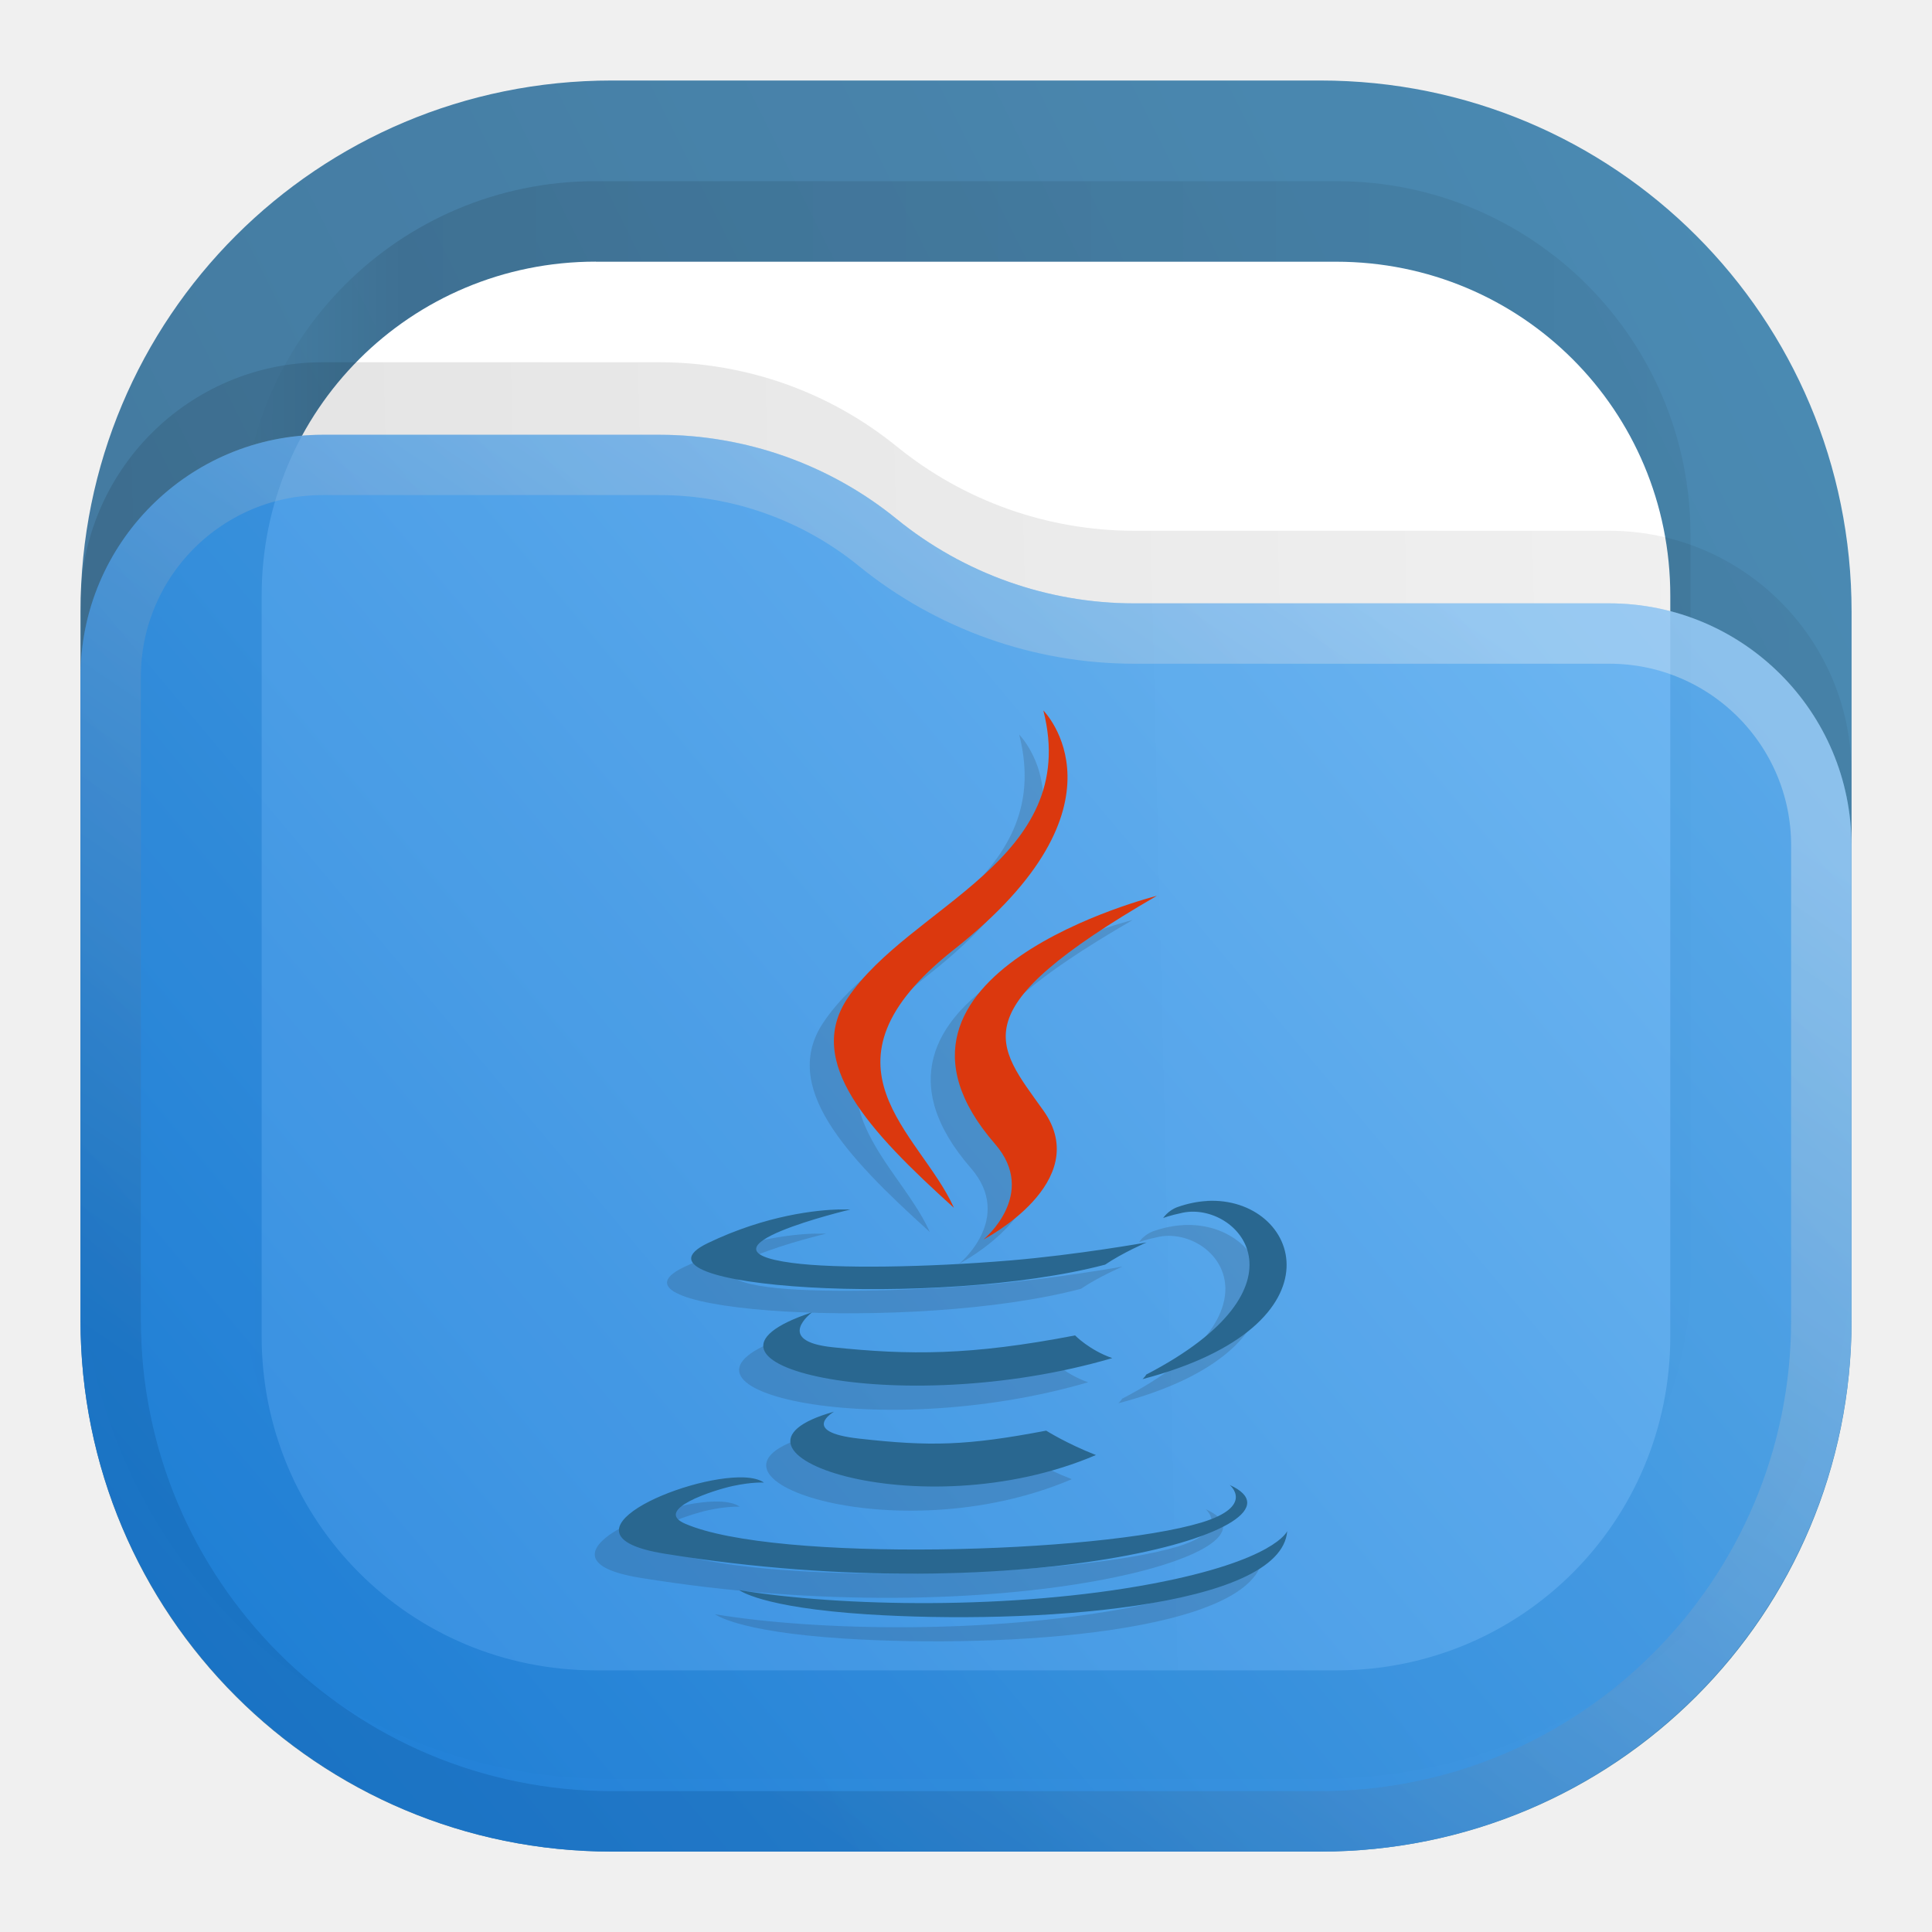
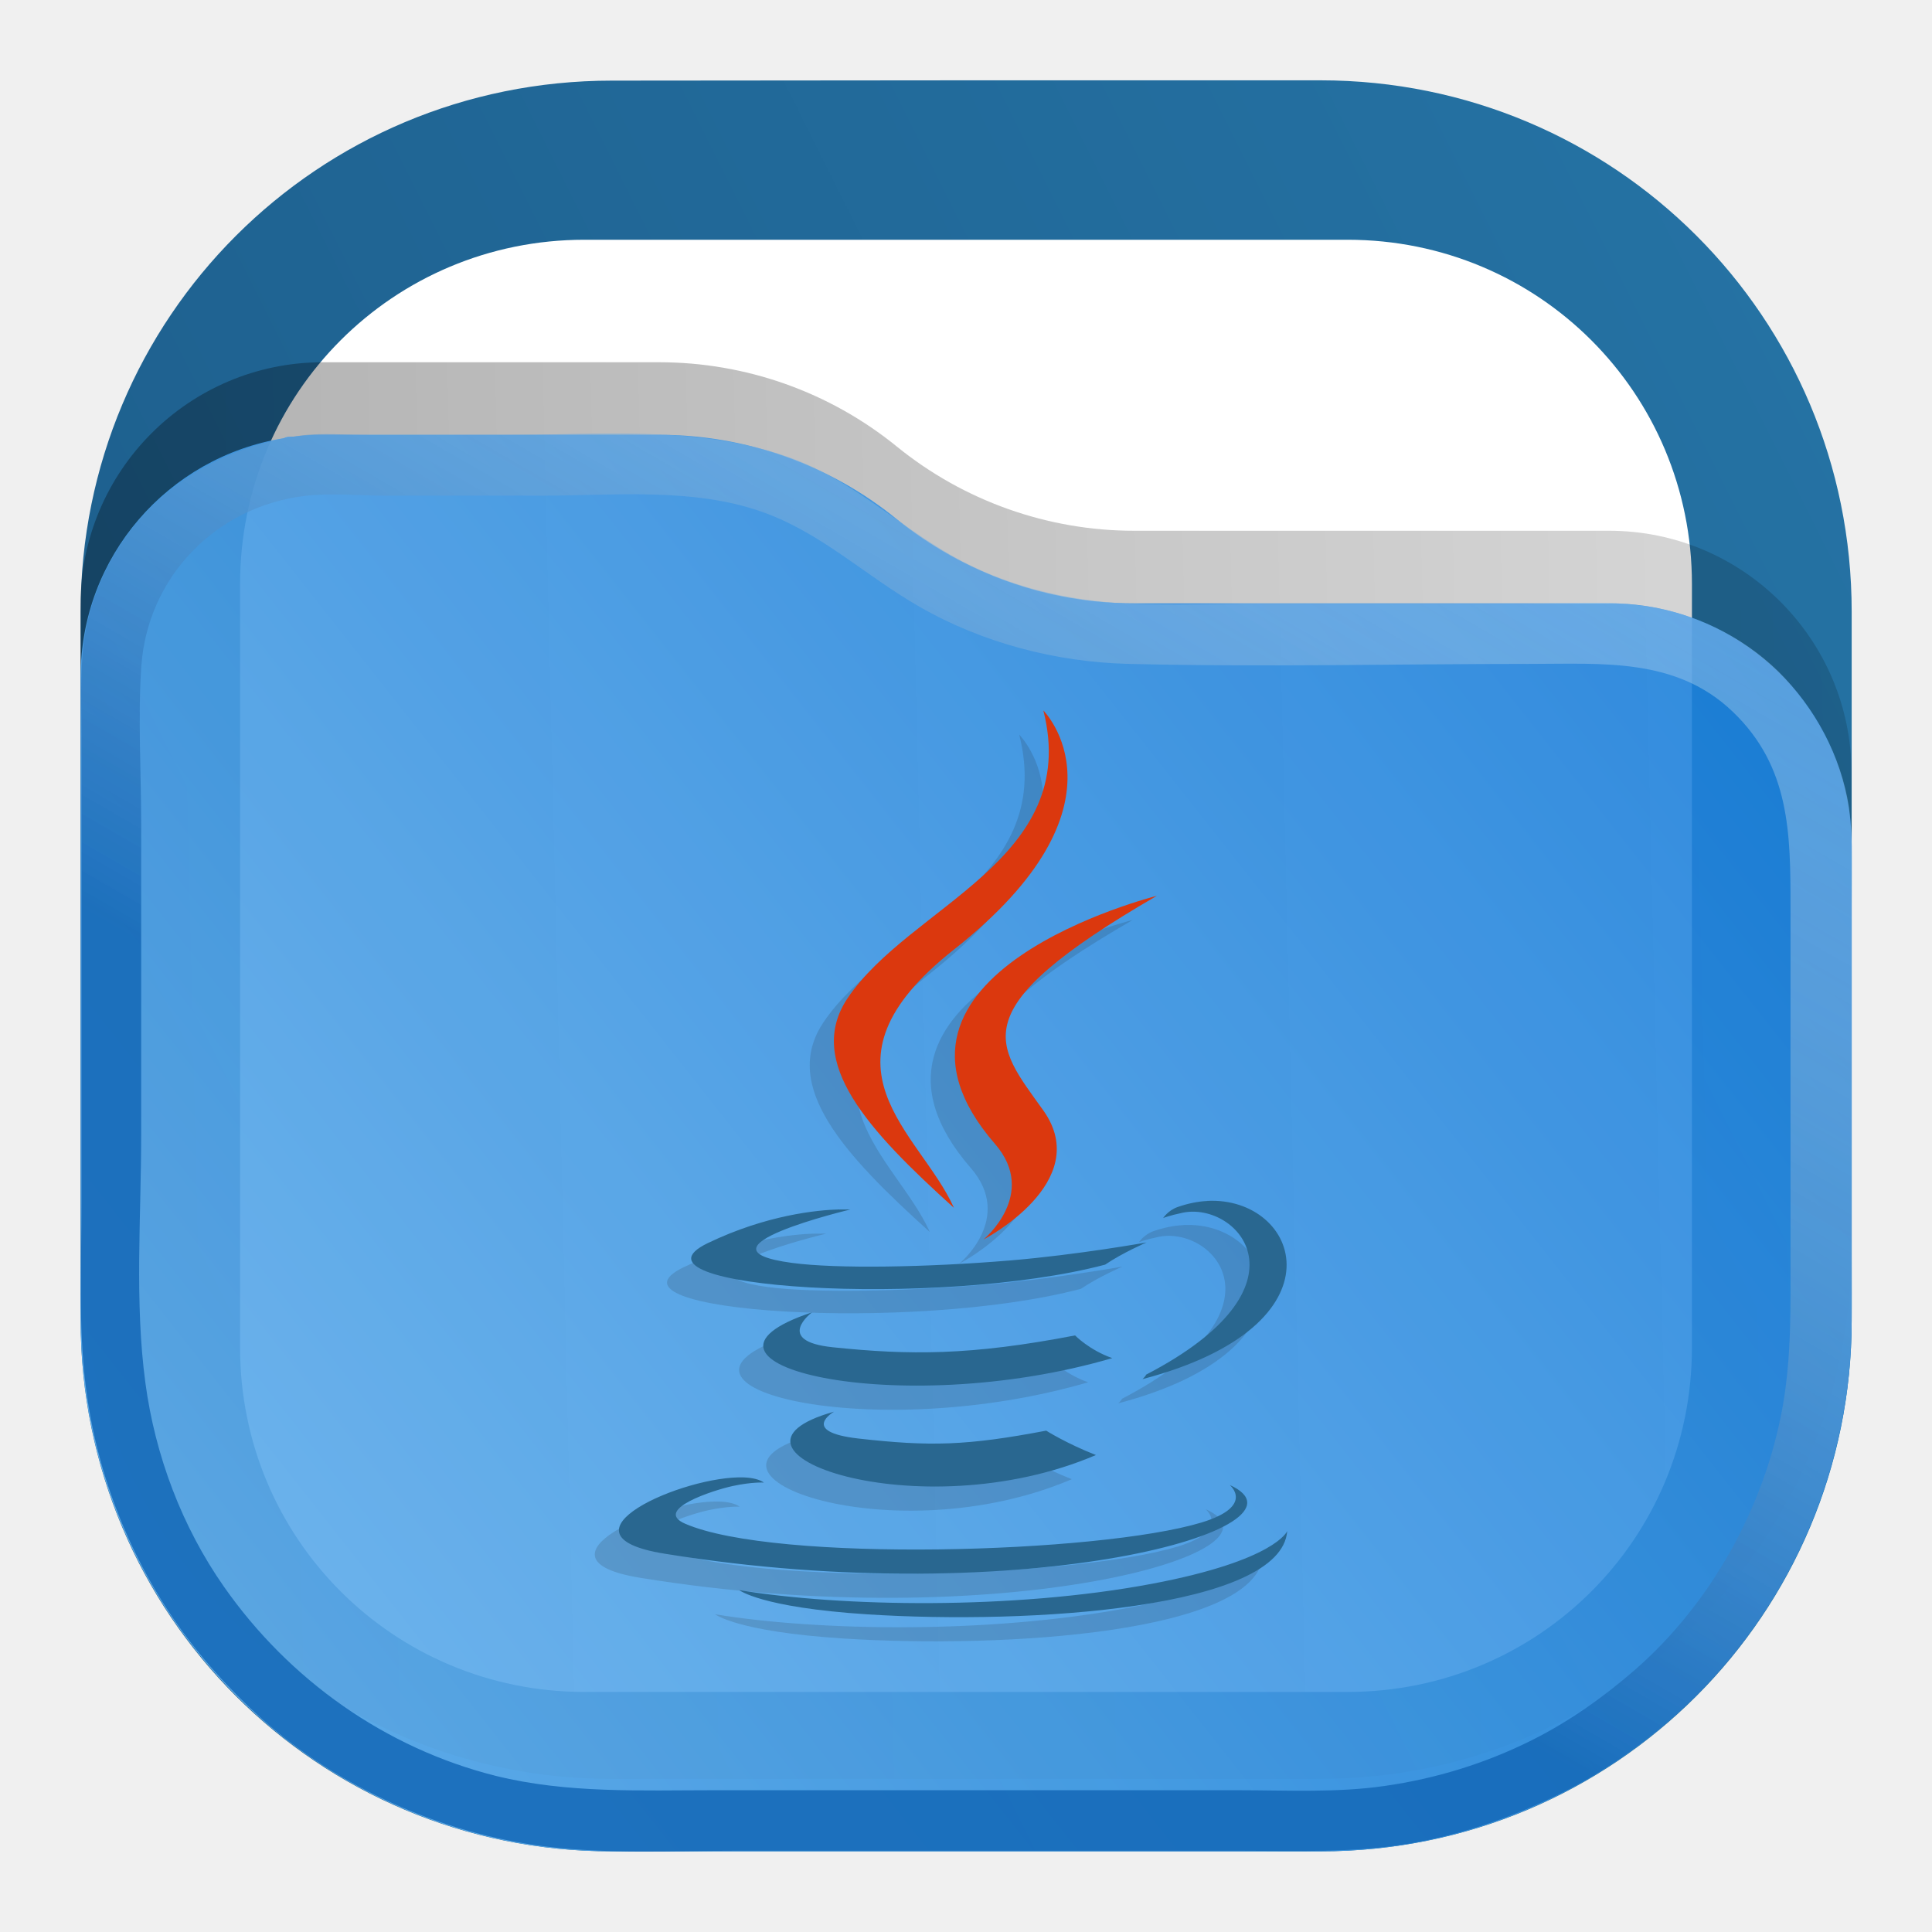
<svg xmlns="http://www.w3.org/2000/svg" xmlns:xlink="http://www.w3.org/1999/xlink" xml:space="preserve" id="svg18" width="24" height="24" fill="none" version="1.1">
  <defs id="defs18">
    <linearGradient id="paint0_linear_211_262" x1="23" x2="1" y1="1" y2="12" gradientUnits="userSpaceOnUse">
      <stop id="stop6" stop-color="#E3C880" />
      <stop id="stop7" offset="1" stop-color="#6F5C38" />
    </linearGradient>
    <linearGradient id="paint1_linear_211_262" x1="21" x2="3" y1="4" y2="4" gradientUnits="userSpaceOnUse">
      <stop id="stop8" stop-opacity=".5" />
      <stop id="stop9" offset=".89" />
      <stop id="stop10" offset="1" stop-opacity="0" />
    </linearGradient>
    <linearGradient id="paint2_linear_211_262" x1="12" x2="11.5" y1="3" y2="8" gradientUnits="userSpaceOnUse">
      <stop id="stop11" stop-color="#DDD" />
      <stop id="stop12" offset="1" stop-color="#CCC" stop-opacity="0" />
    </linearGradient>
    <linearGradient id="paint3_linear_211_262" x1="23" x2="1.012" y1="9" y2="9.521" gradientUnits="userSpaceOnUse">
      <stop id="stop13" stop-opacity=".5" />
      <stop id="stop14" offset="1" />
    </linearGradient>
    <linearGradient id="paint4_linear_211_262" x1="23" x2="1.429" y1="5.4" y2="23.512" gradientUnits="userSpaceOnUse">
      <stop id="stop15" stop-color="#FFE795" />
      <stop id="stop16" offset="1" stop-color="#7A653E" />
    </linearGradient>
    <linearGradient id="paint5_linear_211_262" x1="15" x2="5.5" y1="5.5" y2="19.5" gradientUnits="userSpaceOnUse">
      <stop id="stop17" stop-color="#FFE795" />
      <stop id="stop18" offset="1" stop-color="#7A653E" />
    </linearGradient>
    <clipPath id="clipPath18" clipPathUnits="userSpaceOnUse" />
    <clipPath id="clipPath19" clipPathUnits="userSpaceOnUse" />
    <clipPath id="clipPath20" clipPathUnits="userSpaceOnUse" />
    <clipPath id="clipPath21" clipPathUnits="userSpaceOnUse" />
    <clipPath id="clipPath22" clipPathUnits="userSpaceOnUse" />
    <path id="SVGID_1_" d="M124.12 110.1h934.48v611.52H124.12z" />
    <defs id="defs1">
      <path id="rect18" d="M124.12 110.1h934.48v611.52H124.12z" />
    </defs>
-     <linearGradient xlink:href="#linearGradient2" id="linearGradient27" gradientUnits="userSpaceOnUse" gradientTransform="translate(0,-1.66e-4)" x1="23" y1="1" x2="1" y2="12" spreadMethod="pad" />
    <linearGradient x1="23" y1="1" x2="1" y2="12" gradientUnits="userSpaceOnUse" gradientTransform="scale(0.75)" spreadMethod="pad" id="linearGradient2">
      <stop style="stop-opacity:1;stop-color:#2675a7" offset="0" id="stop1-9" />
      <stop style="stop-opacity:1;stop-color:#1d5e8c" offset="1" id="stop2-8" />
    </linearGradient>
-     <linearGradient xlink:href="#linearGradient8" id="linearGradient28" gradientUnits="userSpaceOnUse" gradientTransform="scale(0.75)" x1="21" y1="4" x2="3" y2="4" spreadMethod="pad" />
    <linearGradient x1="21" y1="4" x2="3" y2="4" gradientUnits="userSpaceOnUse" gradientTransform="scale(0.75)" spreadMethod="pad" id="linearGradient8">
      <stop style="stop-opacity:0.438;stop-color:#000000" offset="0" id="stop6-2" />
      <stop style="stop-opacity:0.875;stop-color:#000000" offset="0.89" id="stop7-6" />
      <stop style="stop-opacity:0;stop-color:#000000" offset="1" id="stop8-7" />
    </linearGradient>
    <clipPath clipPathUnits="userSpaceOnUse" id="clipPath8-6">
      <path d="M 0,0 H 19 V 19 H 0 Z" id="path8-4" />
    </clipPath>
    <mask maskUnits="userSpaceOnUse" x="0" y="0" width="1" height="1" id="mask10-2">
      <path id="path11-2" d="M 0,0 H 18 V 18 H 0 Z" style="fill:url(#linearGradient12);fill-opacity:1;fill-rule:nonzero;stroke:none" transform="scale(1.333333)" clip-path="url(#clipPath12-1)" />
    </mask>
    <linearGradient x1="12" y1="3" x2="11.5" y2="8" gradientUnits="userSpaceOnUse" gradientTransform="matrix(0.75,0,0,-0.75,0,18)" spreadMethod="pad" id="linearGradient12">
      <stop style="stop-opacity:1;stop-color:#ffffff" offset="0" id="stop11-5" />
      <stop style="stop-opacity:0;stop-color:#ffffff" offset="1" id="stop12-9" />
    </linearGradient>
    <clipPath clipPathUnits="userSpaceOnUse" id="clipPath12-1">
      <path d="M 1,1 H 17 V 17 H 1 Z" id="path12-8" />
    </clipPath>
-     <linearGradient xlink:href="#linearGradient14" id="linearGradient29" gradientUnits="userSpaceOnUse" gradientTransform="matrix(0.75,0,0,-0.75,0,18)" x1="12" y1="3" x2="11.5" y2="8" spreadMethod="pad" />
    <linearGradient x1="12" y1="3" x2="11.5" y2="8" gradientUnits="userSpaceOnUse" gradientTransform="matrix(0.75,0,0,-0.75,0,18)" spreadMethod="pad" id="linearGradient14">
      <stop style="stop-opacity:1;stop-color:#ffffff" offset="0" id="stop13-3" />
      <stop style="stop-opacity:1;stop-color:#cccccc" offset="1" id="stop14-9" />
    </linearGradient>
    <clipPath clipPathUnits="userSpaceOnUse" id="clipPath14-1">
      <path d="M 1,1 H 17 V 17 H 1 Z" id="path14-3" />
    </clipPath>
-     <linearGradient xlink:href="#linearGradient18" id="linearGradient30" gradientUnits="userSpaceOnUse" gradientTransform="scale(0.75)" x1="23" y1="9" x2="1.012" y2="9.521" spreadMethod="pad" />
    <linearGradient x1="23" y1="9" x2="1.012" y2="9.521" gradientUnits="userSpaceOnUse" gradientTransform="scale(0.75)" spreadMethod="pad" id="linearGradient18">
      <stop style="stop-opacity:0.438;stop-color:#000000" offset="0" id="stop17-9" />
      <stop style="stop-opacity:0.875;stop-color:#000000" offset="1" id="stop18-7" />
    </linearGradient>
    <clipPath clipPathUnits="userSpaceOnUse" id="clipPath18-4">
      <path d="M 0,0 H 19 V 19 H 0 Z" id="path18-4" />
    </clipPath>
-     <linearGradient xlink:href="#linearGradient20" id="linearGradient31" gradientUnits="userSpaceOnUse" gradientTransform="translate(0,-1.66e-4)" x1="23" y1="5.4" x2="1.429" y2="23.512" spreadMethod="pad" />
    <linearGradient x1="23" y1="5.4" x2="1.429" y2="23.512" gradientUnits="userSpaceOnUse" gradientTransform="scale(0.75)" spreadMethod="pad" id="linearGradient20">
      <stop style="stop-opacity:1;stop-color:#64b4f4" offset="0" id="stop19-9" />
      <stop style="stop-opacity:1;stop-color:#127bdc" offset="1" id="stop20-7" />
    </linearGradient>
    <linearGradient id="l" x1="15" x2="5.5" y1="5.5" y2="19.5" gradientUnits="userSpaceOnUse">
      <stop offset="0" stop-color="#85F8FF" style="stop-color:#f2f2f2;stop-opacity:1" id="stop10-6" />
      <stop offset="1" stop-color="#105BF6" style="stop-color:#11599c;stop-opacity:1" id="stop11-1" />
    </linearGradient>
    <style id="current-color-scheme" type="text/css">.ColorScheme-Text { color:#dedede; }</style>
+     <linearGradient xlink:href="#linearGradient8" id="linearGradient28" gradientUnits="userSpaceOnUse" gradientTransform="scale(0.75)" x1="21" y1="4" x2="3" y2="4" spreadMethod="pad" />
+     <clipPath clipPathUnits="userSpaceOnUse" id="clipPath8-6-2">
+       <path d="M 0,0 H 19 V 19 H 0 Z" id="path8-4-7" />
+     </clipPath>
+     <linearGradient xlink:href="#linearGradient2" id="linearGradient17" gradientUnits="userSpaceOnUse" gradientTransform="matrix(0.2901365,0,0,0.290233,-0.3066398,-0.4236326)" x1="23" y1="1" x2="1" y2="12" spreadMethod="pad" />
+     <linearGradient xlink:href="#linearGradient13" id="linearGradient10" gradientUnits="userSpaceOnUse" gradientTransform="scale(0.75)" x1="23" y1="9" x2="1.012" y2="9.521" spreadMethod="pad" />
+     <linearGradient x1="23" y1="9" x2="1.012" y2="9.521" gradientUnits="userSpaceOnUse" gradientTransform="scale(0.75)" spreadMethod="pad" id="linearGradient13">
+       <stop style="stop-opacity:0.438;stop-color:#000000" offset="0" id="stop12-8" />
+       <stop style="stop-color:#000000;stop-opacity:0.875;" offset="1" id="stop13-1" />
+     </linearGradient>
+     <clipPath clipPathUnits="userSpaceOnUse" id="clipPath18-4-3">
+       <path d="M 0,0 H 19 V 19 H 0 Z" id="path18-4-6" />
+     </clipPath>
+     <linearGradient xlink:href="#linearGradient15" id="linearGradient31" gradientUnits="userSpaceOnUse" gradientTransform="matrix(0.2645833,0,0,0.2645833,3.3333333e-7,-1.7119e-4)" x1="22.793" y1="5.679" x2="3.271" y2="21.067" spreadMethod="pad" />
+     <linearGradient x1="23" y1="5.4" x2="1.429" y2="23.512" gradientUnits="userSpaceOnUse" gradientTransform="scale(0.75)" spreadMethod="pad" id="linearGradient15">
+       <stop style="stop-color:#127bdc;stop-opacity:1;" offset="0" id="stop14-99" />
+       <stop style="stop-color:#64b4f4;stop-opacity:1;" offset="1" id="stop15-7" />
+     </linearGradient>
+     <linearGradient xlink:href="#linearGradient23" id="linearGradient24" x1="14.28" y1="4.978" x2="16.035" y2="1.938" gradientUnits="userSpaceOnUse" gradientTransform="translate(-10.58333)" />
+     <linearGradient id="linearGradient23">
+       <stop style="stop-color:#1468b7;stop-opacity:0.988;" offset="0" id="stop23" />
+       <stop style="stop-color:#add1ef;stop-opacity:0.48;" offset="1" id="stop24" />
+     </linearGradient>
  </defs>
  <style id="style1" type="text/css">.st1{fill:#5582a1}.st2{fill:#f49734}</style>
  <g id="g27" transform="matrix(1.03155 0 0 1.03155 -.37 -.03)">
    <path id="path1" d="M39.81 1.707c.806 3.177-2.845 4.14-4.163 6.12-.897 1.348.441 2.796 2.266 4.442-.712-1.608-3.125-3.015 0-5.484 3.896-3.076 1.896-5.078 1.896-5.078zm2.412 3.933c0-.001-6.592 1.643-3.445 5.27.93 1.068-.242 2.033-.242 2.033s2.356-1.217 1.274-2.741c-1.011-1.421-1.786-2.128 2.413-4.562zm1.066 6.482c-.202.01-.416.05-.632.127-.202.072-.308.236-.308.236s.128-.05.414-.11c1.165-.242 2.835 1.56-.776 3.434-.017.045-.07.096-.072.1 4.37-1.15 3.325-3.886 1.374-3.787zm-7.815.178c-.46.012-1.54.113-2.792.718-1.977.955 4.888 1.389 8.44.454.37-.25.882-.468.882-.468s-1.457.258-2.905.38c-1.772.148-3.672.178-4.626.05-2.26-.3 1.24-1.13 1.24-1.13s-.086-.008-.24-.004zm-.578 2.187c-3.259 1.082 1.816 2.308 6.37.977-.485-.172-.793-.481-.793-.481-2.226.427-3.513.411-5.143.242-1.259-.13-.434-.738-.434-.738zm.462 2.105c-2.961.828 1.799 2.536 5.57.92-.619-.24-1.06-.517-1.06-.517-1.68.318-2.46.345-3.984.171-1.26-.144-.526-.574-.526-.574zm-1.914 1.398c-1.272-.05-4.16 1.22-1.695 1.62 7.683 1.246 14.007-.56 12.015-1.46 0 0 .542.45-.602.796-2.175.66-9.05.859-10.962.028-.687-.299.6-.713 1.005-.8.423-.092.666-.078.666-.078-.095-.068-.245-.1-.427-.106zm11.54 1.14s-.243.621-2.864 1.115c-2.959.557-6.611.494-8.775.137-.002.002.443.365 2.72.512 3.466.221 8.792-.122 8.919-1.763z" class="st1" clip-path="url(#clipPath22)" style="opacity:.15;fill:#1a1a1a;fill-opacity:1;stroke-width:.031" transform="matrix(.57157 0 0 .57157 -10.096 7.724)" />
    <path id="path2" d="M38.778 10.91c.93 1.07-.244 2.032-.244 2.032s2.357-1.217 1.276-2.741c-1.012-1.421-1.787-2.126 2.411-4.56 0-.002-6.59 1.643-3.443 5.27z" class="st2" clip-path="url(#clipPath21)" style="fill:#db380e;fill-opacity:1;stroke-width:.031" transform="matrix(.57157 0 0 .57157 -9.787 7.47)" />
    <path id="path4-7" d="M39.81 1.708s2 2.001-1.897 5.077c-3.125 2.469-.713 3.875-.002 5.483-1.825-1.646-3.162-3.095-2.265-4.442 1.318-1.98 4.97-2.941 4.163-6.118Z" class="st2" clip-path="url(#clipPath19)" style="fill:#db380e;fill-opacity:1;stroke-width:.031" transform="matrix(.57157 0 0 .57157 -9.787 7.47)" />
    <path id="path27" d="M43.288 12.122c-.202.01-.416.05-.632.127-.202.072-.308.236-.308.236s.128-.05.414-.11c1.165-.242 2.835 1.56-.776 3.434-.017.045-.07.096-.072.1 4.37-1.15 3.325-3.886 1.374-3.787zm-7.815.178c-.46.012-1.54.113-2.792.718-1.977.955 4.888 1.389 8.44.454.37-.25.882-.468.882-.468s-1.457.258-2.905.38c-1.772.148-3.672.178-4.626.05-2.26-.3 1.24-1.13 1.24-1.13s-.086-.008-.24-.004zm-.578 2.187c-3.259 1.082 1.816 2.308 6.37.977-.485-.172-.793-.481-.793-.481-2.226.427-3.513.411-5.143.242-1.259-.13-.434-.738-.434-.738zm.462 2.105c-2.961.828 1.799 2.536 5.57.92-.619-.24-1.06-.517-1.06-.517-1.68.318-2.46.345-3.984.171-1.26-.144-.526-.574-.526-.574zm-1.914 1.398c-1.272-.05-4.16 1.22-1.695 1.62 7.683 1.246 14.007-.56 12.015-1.46 0 0 .542.45-.602.796-2.175.66-9.05.859-10.962.028-.687-.299.6-.713 1.005-.8.423-.092.666-.078.666-.078-.095-.068-.245-.1-.427-.106zm11.54 1.14s-.243.621-2.864 1.115c-2.959.557-6.611.494-8.775.137-.002.002.443.365 2.72.512 3.466.221 8.792-.122 8.919-1.763z" class="st1" clip-path="url(#clipPath22)" style="fill:#296790;fill-opacity:1;stroke-width:.031" transform="matrix(.57157 0 0 .57157 -9.787 7.47)" />
  </g>
-   <g id="g2" transform="translate(1.2499996e-8,8.3e-5)">
-     <path d="m 7.599,1 h 8.803 c 3.656,0 6.599,2.943 6.599,6.599 v 8.803 c 0,3.656 -2.943,6.599 -6.599,6.599 H 7.599 C 3.943,23 1,20.057 1,16.401 V 7.598 C 1,3.943 3.943,1 7.599,1 Z" style="fill:url(#linearGradient27);stroke:none;stroke-width:1.333" opacity="0.813" id="path2-6" />
-     <g opacity="0.125" id="g9-4" transform="translate(0,-1.66e-4)">
-       <path d="m 5.551,1.688 h 6.898 c 1.828,0 3.301,1.472 3.301,3.3 v 6.899 c 0,1.828 -1.473,3.301 -3.301,3.301 H 5.551 C 3.723,15.188 2.25,13.715 2.25,11.887 V 4.988 c 0,-1.828 1.473,-3.3 3.301,-3.3 z" transform="scale(1.333333)" style="fill:url(#linearGradient28);stroke:none" opacity="1" clip-path="url(#clipPath8-6)" id="path9-5" />
-     </g>
-     <path id="path10-8" d="m 7.401,3.251 h 9.197 c 2.303,0 4.151,1.848 4.151,4.151 V 16.599 c 0,2.303 -1.848,4.151 -4.151,4.151 H 7.401 c -2.303,0 -4.151,-1.848 -4.151,-4.151 V 7.401 c 0,-2.303 1.848,-4.151 4.151,-4.151 z" style="fill:#ffffff;fill-opacity:1;fill-rule:nonzero;stroke:none;stroke-width:1.333" />
-     <g opacity="1" mask="url(#mask10-2)" id="g15-3" transform="translate(0,-1.66e-4)">
-       <path d="m 5.551,2.438 h 6.898 c 1.727,0 3.113,1.386 3.113,3.113 v 6.898 c 0,1.727 -1.386,3.113 -3.113,3.113 H 5.551 c -1.727,0 -3.113,-1.386 -3.113,-3.113 V 5.551 c 0,-1.727 1.386,-3.113 3.113,-3.113 z" style="fill:none;stroke:url(#linearGradient29);stroke-width:0.375;stroke-linecap:butt;stroke-linejoin:miter;stroke-miterlimit:4;stroke-dasharray:none;stroke-opacity:1" transform="scale(1.333333)" clip-path="url(#clipPath14-1)" id="path15-1" />
-     </g>
-     <g opacity="0.125" id="g19-2" transform="translate(0,-1.66e-4)">
-       <path d="m 0.75,5.633 c 0,-1.246 1.012,-2.258 2.258,-2.258 h 3.133 c 0.808,0 1.589,0.277 2.214,0.785 0.625,0.508 1.407,0.785 2.211,0.785 h 4.426 c 1.246,0 2.258,1.012 2.258,2.258 v 4.422 c 0,2.734 -2.215,4.949 -4.949,4.949 H 5.699 c -2.734,0 -4.949,-2.215 -4.949,-4.949 z" transform="scale(1.333333)" style="fill:url(#linearGradient30);stroke:none" opacity="1" clip-path="url(#clipPath18-4)" id="path19-2" />
-     </g>
-     <path d="M 1,8.406 C 1,6.745 2.349,5.401 4.011,5.401 H 8.188 c 1.077,0 2.119,0.369 2.952,1.047 0.833,0.677 1.876,1.047 2.948,1.047 h 5.901 c 1.661,0 3.011,1.349 3.011,3.011 v 5.896 c 0,3.645 -2.953,6.599 -6.599,6.599 H 7.599 C 3.953,23 1,20.047 1,16.401 Z" style="fill:url(#linearGradient31);stroke:none;stroke-width:1.333" opacity="0.875" id="path20-9" />
-     <path stroke="url(#l)" stroke-linejoin="round" stroke-opacity="0.375" stroke-width="0.75" d="M 22.625,10.503 V 16.4 A 6.225,6.225 0 0 1 16.4,22.625 H 7.6 A 6.225,6.225 0 0 1 1.375,16.4 V 8.408 A 2.633,2.633 0 0 1 4.008,5.775 H 8.19 c 0.989,0 1.947,0.34 2.714,0.964 a 5.053,5.053 0 0 0 3.187,1.131 h 5.901 a 2.633,2.633 0 0 1 2.633,2.633 z" style="opacity:0.875;stroke:url(#l)" id="path26" />
+   <g id="g24" transform="scale(3.779528)">
+     <path d="m 5.551,1.688 h 6.898 c 1.828,0 3.301,1.472 3.301,3.3 v 6.899 c 0,1.828 -1.473,3.301 -3.301,3.301 H 5.551 C 3.723,15.188 2.25,13.715 2.25,11.887 V 4.988 c 0,-1.828 1.473,-3.3 3.301,-3.3 z" transform="matrix(0.3527778,0,0,0.3527778,3.6666667e-7,-2.18e-5)" style="fill:url(#linearGradient28);stroke:none" opacity="0.125" clip-path="url(#clipPath8-6-2)" id="path9-5" />
+     <path id="path17" style="fill:url(#linearGradient17);stroke:none;stroke-width:0.353" d="m 2.011,0.265 c -0.967,0 -1.746,0.778 -1.746,1.746 V 4.339 c 0,0.967 0.779,1.746 1.746,1.746 h 2.329 c 0.967,0 1.746,-0.779 1.746,-1.746 V 2.01 c 0,-0.967 -0.779,-1.746 -1.746,-1.746 h -1.164 z" />
+     <path id="path40" d="m 1.921,0.788 h 2.508 c 0.628,0 1.132,0.504 1.132,1.132 v 2.509 c 0,0.628 -0.504,1.132 -1.132,1.132 h -2.508 c -0.628,0 -1.132,-0.504 -1.132,-1.132 V 1.92 c 0,-0.628 0.504,-1.132 1.132,-1.132 z" style="fill:#ffffff;fill-opacity:1;fill-rule:nonzero;stroke:none;stroke-width:0.353" />
+     <path d="m 0.75,5.633 c 0,-1.246 1.012,-2.258 2.258,-2.258 h 3.133 c 0.808,0 1.589,0.277 2.214,0.785 0.625,0.508 1.407,0.785 2.211,0.785 h 4.426 c 1.246,0 2.258,1.012 2.258,2.258 v 4.422 c 0,2.734 -2.215,4.949 -4.949,4.949 H 5.699 c -2.734,0 -4.949,-2.215 -4.949,-4.949 z" transform="matrix(0.3527778,0,0,0.3527778,3.6666667e-7,-2.18e-5)" style="opacity:0.35;fill:url(#linearGradient10);stroke:none" opacity="0.125" clip-path="url(#clipPath18-4-3)" id="path10" />
+     <path id="path20-9" style="opacity:0.875;fill:url(#linearGradient31);stroke:none;stroke-width:0.353" d="m 1.061,1.429 c -0.032,0 -0.064,0.002 -0.096,0.006 -0.002,1.906e-4 -0.017,3.166e-4 -0.018,5.167e-4 -0.006,9.612e-4 -0.011,0.003 -0.016,0.005 C 0.553,1.502 0.265,1.829 0.265,2.224 V 4.339 c 0,0.964 0.782,1.746 1.746,1.746 h 2.329 c 0.964,0 1.746,-0.782 1.746,-1.746 V 2.779 c 0,-0.44 -0.357,-0.796 -0.796,-0.796 H 3.727 c -0.284,0 -0.559,-0.098 -0.78,-0.277 C 2.727,1.527 2.451,1.429 2.166,1.429 H 1.611 Z" />
+     <path style="opacity:0.875;fill:url(#linearGradient24);fill-opacity:1;stroke:none;stroke-width:1" d="m 0.986,1.432 c -0.329,0.044 -0.607,0.261 -0.693,0.589 -0.034,0.129 -0.025,0.264 -0.025,0.397 v 0.587 0.946 c 0,0.202 -0.011,0.407 0.014,0.607 0.034,0.274 0.136,0.541 0.292,0.768 0.082,0.119 0.178,0.225 0.285,0.322 0.257,0.23 0.592,0.378 0.934,0.421 0.204,0.025 0.414,0.014 0.62,0.014 h 0.901 0.768 c 0.181,0 0.362,0.007 0.541,-0.022 0.181,-0.03 0.352,-0.089 0.516,-0.171 0.135,-0.068 0.259,-0.156 0.372,-0.256 0.302,-0.27 0.498,-0.647 0.557,-1.046 0.023,-0.155 0.018,-0.311 0.018,-0.467 V 3.48 2.996 c 0,-0.114 0.006,-0.23 -0.009,-0.343 C 6.051,2.485 5.965,2.326 5.845,2.207 5.724,2.089 5.562,2.011 5.394,1.99 c -0.122,-0.016 -0.249,-0.006 -0.372,-0.006 H 4.151 c -0.147,0 -0.295,0.006 -0.442,-1.681e-4 -0.202,-0.009 -0.405,-0.057 -0.583,-0.159 -0.183,-0.105 -0.33,-0.25 -0.533,-0.322 -0.301,-0.107 -0.631,-0.073 -0.946,-0.073 h -0.434 c -0.074,0 -0.154,-0.008 -0.227,0.002 m 0.016,0.198 c 0.086,-0.01 0.178,-8.006e-4 0.264,-8.006e-4 h 0.516 c 0.237,0 0.491,-0.027 0.719,0.052 0.198,0.069 0.342,0.211 0.521,0.313 0.207,0.119 0.448,0.182 0.686,0.188 0.44,0.011 0.882,6.42e-5 1.322,6.42e-5 0.237,0 0.479,-0.021 0.665,0.157 0.189,0.181 0.19,0.401 0.19,0.644 V 3.484 4.116 c 0,0.171 0.004,0.339 -0.026,0.508 -0.059,0.328 -0.234,0.645 -0.486,0.865 -0.104,0.09 -0.215,0.169 -0.339,0.231 -0.152,0.076 -0.315,0.126 -0.483,0.15 -0.159,0.023 -0.323,0.014 -0.483,0.014 h -0.748 -0.975 c -0.24,0 -0.48,0.011 -0.715,-0.047 -0.363,-0.091 -0.68,-0.316 -0.894,-0.622 -0.138,-0.197 -0.226,-0.431 -0.258,-0.669 -0.036,-0.266 -0.014,-0.546 -0.014,-0.814 V 2.707 c 0,-0.171 -0.011,-0.346 3.69e-4,-0.516 0.02,-0.294 0.245,-0.526 0.537,-0.561 z" id="path23" />
  </g>
-   <path id="path3" style="fill:#1a1a1a;fill-opacity:1;stroke-width:1;opacity:0.15" class="ColorScheme-Text" d="m 14.697,15.219 c -0.118,0.006 -0.242,0.031 -0.368,0.075 -0.119,0.042 -0.18,0.137 -0.18,0.137 0,0 0.075,-0.031 0.242,-0.066 0.682,-0.143 1.661,0.913 -0.453,2.011 -0.011,0.026 -0.045,0.054 -0.045,0.056 2.557,-0.672 1.945,-2.273 0.804,-2.214 z m -4.571,0.105 c -0.269,0.007 -0.901,0.066 -1.635,0.419 -1.155,0.559 2.859,0.815 4.937,0.267 0.216,-0.147 0.515,-0.276 0.515,-0.276 0,0 -0.85,0.153 -1.697,0.224 -1.036,0.086 -2.15,0.105 -2.708,0.03 -1.322,-0.176 0.725,-0.663 0.725,-0.663 0,0 -0.047,-0.002 -0.137,10e-7 z m -0.338,1.278 c -1.909,0.633 1.061,1.35 3.729,0.569 -0.284,-0.099 -0.462,-0.282 -0.462,-0.282 -1.302,0.251 -2.059,0.246 -3.011,0.147 -0.737,-0.077 -0.256,-0.434 -0.256,-0.434 z m 0.271,1.235 c -1.731,0.484 1.051,1.481 3.255,0.538 -0.361,-0.141 -0.618,-0.303 -0.618,-0.303 -0.983,0.187 -1.439,0.199 -2.332,0.098 -0.737,-0.084 -0.304,-0.333 -0.304,-0.333 z m -1.116,0.816 c -0.744,-0.029 -2.432,0.714 -0.99,0.947 4.491,0.73 8.189,-0.328 7.023,-0.853 0,0 0.319,0.262 -0.35,0.466 -1.273,0.385 -5.297,0.501 -6.415,0.015 -0.402,-0.174 0.353,-0.417 0.59,-0.468 0.246,-0.053 0.389,-0.043 0.389,-0.043 -0.056,-0.039 -0.142,-0.06 -0.248,-0.064 z m 6.747,0.667 c 0,0 -0.143,0.364 -1.678,0.654 -1.731,0.326 -3.864,0.288 -5.129,0.079 0,-0.002 0.259,0.215 1.592,0.301 2.028,0.13 5.143,-0.075 5.215,-1.034 z" />
-   <path id="path1-1" style="fill:#296790;fill-opacity:1;stroke-width:1" class="ColorScheme-Text" d="m 14.997,14.919 c -0.118,0.006 -0.242,0.031 -0.368,0.075 -0.119,0.042 -0.18,0.137 -0.18,0.137 0,0 0.075,-0.031 0.242,-0.066 0.682,-0.143 1.661,0.913 -0.453,2.011 -0.011,0.026 -0.045,0.054 -0.045,0.056 2.557,-0.672 1.945,-2.273 0.804,-2.214 z m -4.571,0.105 c -0.269,0.007 -0.901,0.066 -1.635,0.419 -1.155,0.559 2.859,0.815 4.937,0.267 0.216,-0.147 0.515,-0.276 0.515,-0.276 0,0 -0.85,0.153 -1.697,0.224 -1.036,0.086 -2.15,0.105 -2.708,0.03 -1.322,-0.176 0.725,-0.663 0.725,-0.663 0,0 -0.047,-0.002 -0.137,10e-7 z m -0.338,1.278 c -1.909,0.633 1.061,1.35 3.729,0.569 -0.284,-0.099 -0.462,-0.282 -0.462,-0.282 -1.302,0.251 -2.059,0.246 -3.011,0.147 -0.737,-0.077 -0.256,-0.434 -0.256,-0.434 z m 0.271,1.235 c -1.731,0.484 1.051,1.481 3.255,0.538 -0.361,-0.141 -0.618,-0.303 -0.618,-0.303 -0.983,0.187 -1.439,0.199 -2.332,0.098 -0.737,-0.084 -0.304,-0.333 -0.304,-0.333 z m -1.116,0.816 c -0.744,-0.029 -2.432,0.714 -0.99,0.947 4.491,0.73 8.189,-0.328 7.023,-0.853 0,0 0.319,0.262 -0.35,0.466 -1.273,0.385 -5.297,0.501 -6.415,0.015 -0.402,-0.174 0.353,-0.417 0.59,-0.468 0.246,-0.053 0.389,-0.043 0.389,-0.043 -0.056,-0.039 -0.142,-0.06 -0.248,-0.064 z m 6.747,0.667 c 0,0 -0.143,0.364 -1.678,0.654 -1.731,0.326 -3.864,0.288 -5.129,0.079 0,-0.002 0.259,0.215 1.592,0.301 2.028,0.13 5.143,-0.075 5.215,-1.034 z" />
-   <path d="m 12.661,9.126 c 0.473,1.858 -1.662,2.422 -2.434,3.577 -0.526,0.79 0.256,1.638 1.323,2.601 -0.418,-0.939 -1.828,-1.765 0,-3.208 C 13.831,10.296 12.661,9.126 12.661,9.126 Z m 1.41,2.302 c 0.002,0 -3.852,0.962 -2.011,3.082 0.543,0.625 -0.143,1.188 -0.143,1.188 0,0 1.378,-0.712 0.744,-1.603 -0.592,-0.831 -1.045,-1.244 1.41,-2.667 z" style="color:#dedede;fill:#1a1a1a;fill-opacity:1;stroke-width:1;opacity:0.15" id="path4" />
-   <path d="m 12.961,8.826 c 0.473,1.858 -1.662,2.422 -2.434,3.577 -0.526,0.79 0.256,1.638 1.323,2.601 -0.418,-0.939 -1.828,-1.765 0,-3.208 2.281,-1.799 1.111,-2.97 1.111,-2.97 z m 1.41,2.302 c 0.002,0 -3.852,0.962 -2.011,3.082 0.543,0.625 -0.143,1.188 -0.143,1.188 0,0 1.378,-0.712 0.744,-1.603 -0.592,-0.831 -1.045,-1.244 1.41,-2.667 z" style="color:#dedede;fill:#db380e;fill-opacity:1;stroke-width:1" id="path1-4" />
+   <g id="g1" transform="translate(-20)">
+     <path id="path3" style="opacity:0.15;fill:#1a1a1a;fill-opacity:1;stroke-width:1" class="ColorScheme-Text" d="m 34.697,15.219 c -0.118,0.006 -0.242,0.031 -0.368,0.075 -0.119,0.042 -0.18,0.137 -0.18,0.137 0,0 0.075,-0.031 0.242,-0.066 0.682,-0.143 1.661,0.913 -0.453,2.011 -0.011,0.026 -0.045,0.054 -0.045,0.056 2.557,-0.672 1.945,-2.273 0.804,-2.214 z m -4.571,0.105 c -0.269,0.007 -0.901,0.066 -1.635,0.419 -1.155,0.559 2.859,0.815 4.937,0.267 0.216,-0.147 0.515,-0.276 0.515,-0.276 0,0 -0.85,0.153 -1.697,0.224 -1.036,0.086 -2.15,0.105 -2.708,0.03 -1.322,-0.176 0.725,-0.663 0.725,-0.663 0,0 -0.047,-0.002 -0.137,10e-7 z m -0.338,1.278 c -1.909,0.633 1.061,1.35 3.729,0.569 -0.284,-0.099 -0.462,-0.282 -0.462,-0.282 -1.302,0.251 -2.059,0.246 -3.011,0.147 -0.737,-0.077 -0.256,-0.434 -0.256,-0.434 z m 0.271,1.235 c -1.731,0.484 1.051,1.481 3.255,0.538 -0.361,-0.141 -0.618,-0.303 -0.618,-0.303 -0.983,0.187 -1.439,0.199 -2.332,0.098 -0.737,-0.084 -0.304,-0.333 -0.304,-0.333 z m -1.116,0.816 c -0.744,-0.029 -2.432,0.714 -0.99,0.947 4.491,0.73 8.189,-0.328 7.023,-0.853 0,0 0.319,0.262 -0.35,0.466 -1.273,0.385 -5.297,0.501 -6.415,0.015 -0.402,-0.174 0.353,-0.417 0.59,-0.468 0.246,-0.053 0.389,-0.043 0.389,-0.043 -0.056,-0.039 -0.142,-0.06 -0.248,-0.064 z m 6.747,0.667 c 0,0 -0.143,0.364 -1.678,0.654 -1.731,0.326 -3.864,0.288 -5.129,0.079 0,-0.002 0.259,0.215 1.592,0.301 2.028,0.13 5.143,-0.075 5.215,-1.034 z" />
+     <path id="path1-1" style="fill:#296790;fill-opacity:1;stroke-width:1" class="ColorScheme-Text" d="m 34.997,14.919 c -0.118,0.006 -0.242,0.031 -0.368,0.075 -0.119,0.042 -0.18,0.137 -0.18,0.137 0,0 0.075,-0.031 0.242,-0.066 0.682,-0.143 1.661,0.913 -0.453,2.011 -0.011,0.026 -0.045,0.054 -0.045,0.056 2.557,-0.672 1.945,-2.273 0.804,-2.214 z m -4.571,0.105 c -0.269,0.007 -0.901,0.066 -1.635,0.419 -1.155,0.559 2.859,0.815 4.937,0.267 0.216,-0.147 0.515,-0.276 0.515,-0.276 0,0 -0.85,0.153 -1.697,0.224 -1.036,0.086 -2.15,0.105 -2.708,0.03 -1.322,-0.176 0.725,-0.663 0.725,-0.663 0,0 -0.047,-0.002 -0.137,10e-7 z m -0.338,1.278 c -1.909,0.633 1.061,1.35 3.729,0.569 -0.284,-0.099 -0.462,-0.282 -0.462,-0.282 -1.302,0.251 -2.059,0.246 -3.011,0.147 -0.737,-0.077 -0.256,-0.434 -0.256,-0.434 z m 0.271,1.235 c -1.731,0.484 1.051,1.481 3.255,0.538 -0.361,-0.141 -0.618,-0.303 -0.618,-0.303 -0.983,0.187 -1.439,0.199 -2.332,0.098 -0.737,-0.084 -0.304,-0.333 -0.304,-0.333 z m -1.116,0.816 c -0.744,-0.029 -2.432,0.714 -0.99,0.947 4.491,0.73 8.189,-0.328 7.023,-0.853 0,0 0.319,0.262 -0.35,0.466 -1.273,0.385 -5.297,0.501 -6.415,0.015 -0.402,-0.174 0.353,-0.417 0.59,-0.468 0.246,-0.053 0.389,-0.043 0.389,-0.043 -0.056,-0.039 -0.142,-0.06 -0.248,-0.064 z m 6.747,0.667 c 0,0 -0.143,0.364 -1.678,0.654 -1.731,0.326 -3.864,0.288 -5.129,0.079 0,-0.002 0.259,0.215 1.592,0.301 2.028,0.13 5.143,-0.075 5.215,-1.034 z" />
+     <path d="m 32.661,9.126 c 0.473,1.858 -1.662,2.422 -2.434,3.577 -0.526,0.79 0.256,1.638 1.323,2.601 -0.418,-0.939 -1.828,-1.765 0,-3.208 C 33.831,10.296 32.661,9.126 32.661,9.126 Z m 1.41,2.302 c 0.002,0 -3.852,0.962 -2.011,3.082 0.543,0.625 -0.143,1.188 -0.143,1.188 0,0 1.378,-0.712 0.744,-1.603 -0.592,-0.831 -1.045,-1.244 1.41,-2.667 z" style="color:#dedede;opacity:0.15;fill:#1a1a1a;fill-opacity:1;stroke-width:1" id="path4" />
+     <path d="m 32.961,8.826 c 0.473,1.858 -1.662,2.422 -2.434,3.577 -0.526,0.79 0.256,1.638 1.323,2.601 -0.418,-0.939 -1.828,-1.765 0,-3.208 2.281,-1.799 1.111,-2.97 1.111,-2.97 z m 1.41,2.302 c 0.002,0 -3.852,0.962 -2.011,3.082 0.543,0.625 -0.143,1.188 -0.143,1.188 0,0 1.378,-0.712 0.744,-1.603 -0.592,-0.831 -1.045,-1.244 1.41,-2.667 z" style="color:#dedede;fill:#db380e;fill-opacity:1;stroke-width:1" id="path1-4" />
+   </g>
</svg>
